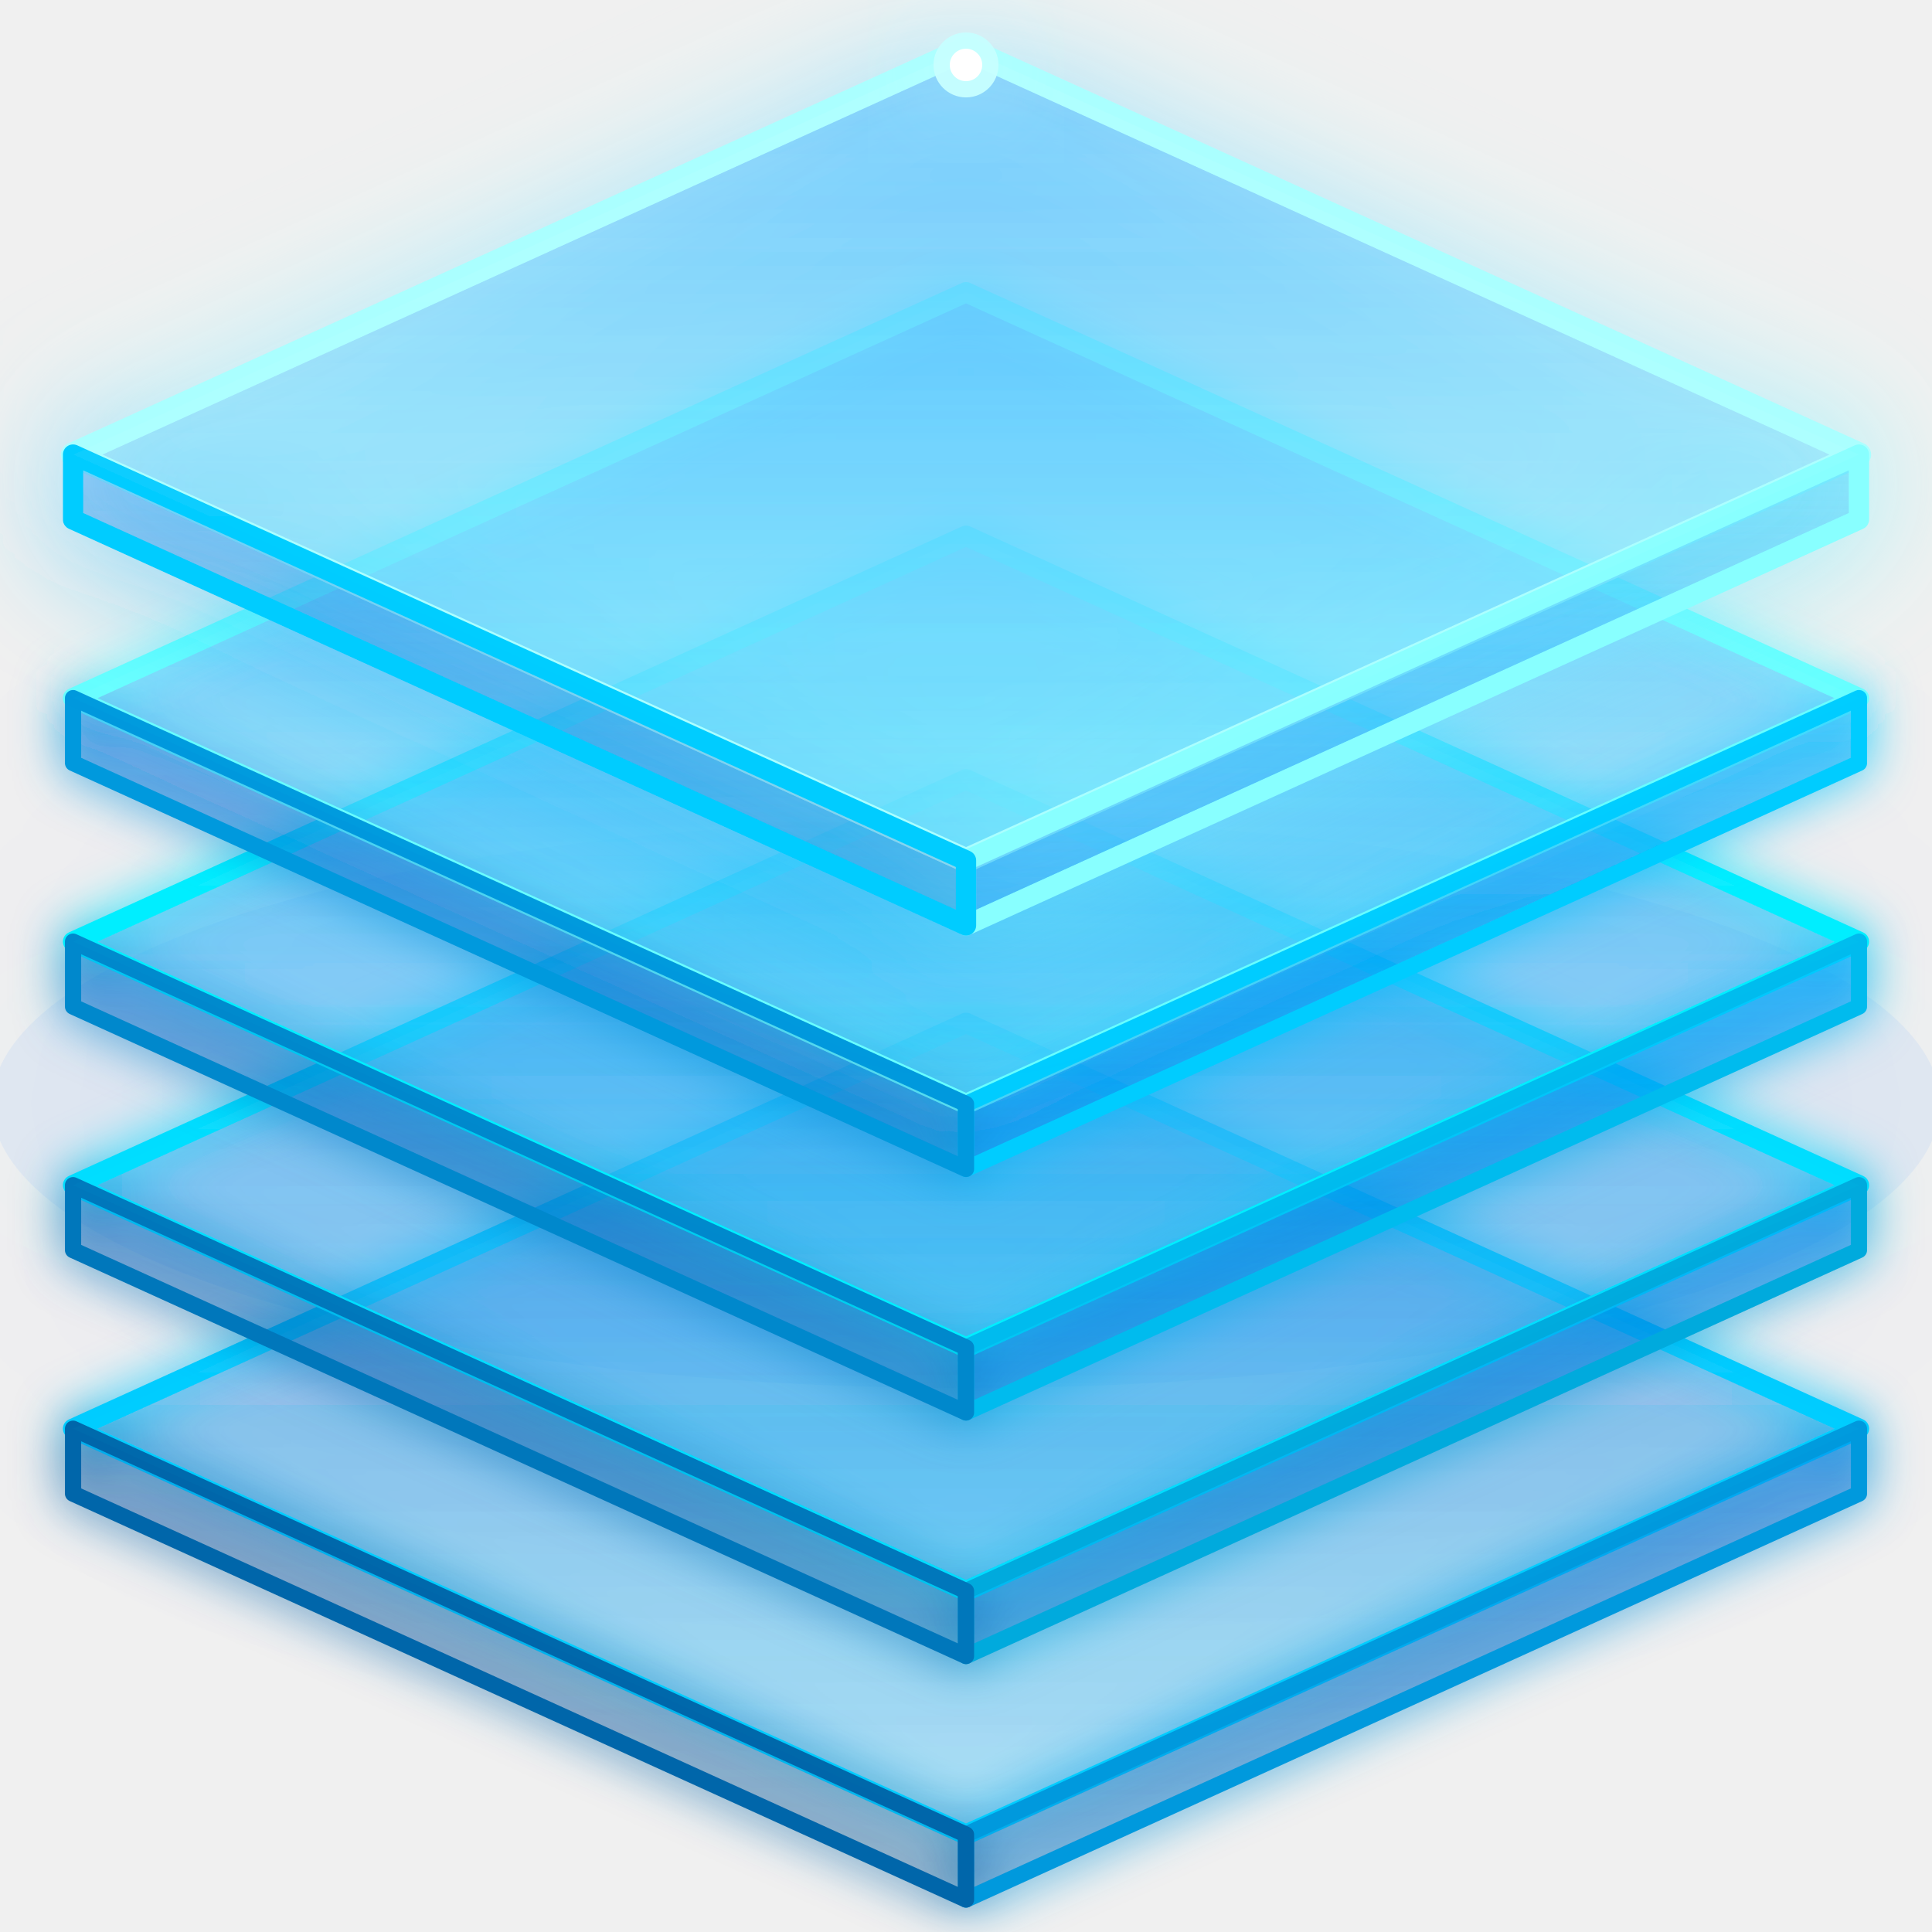
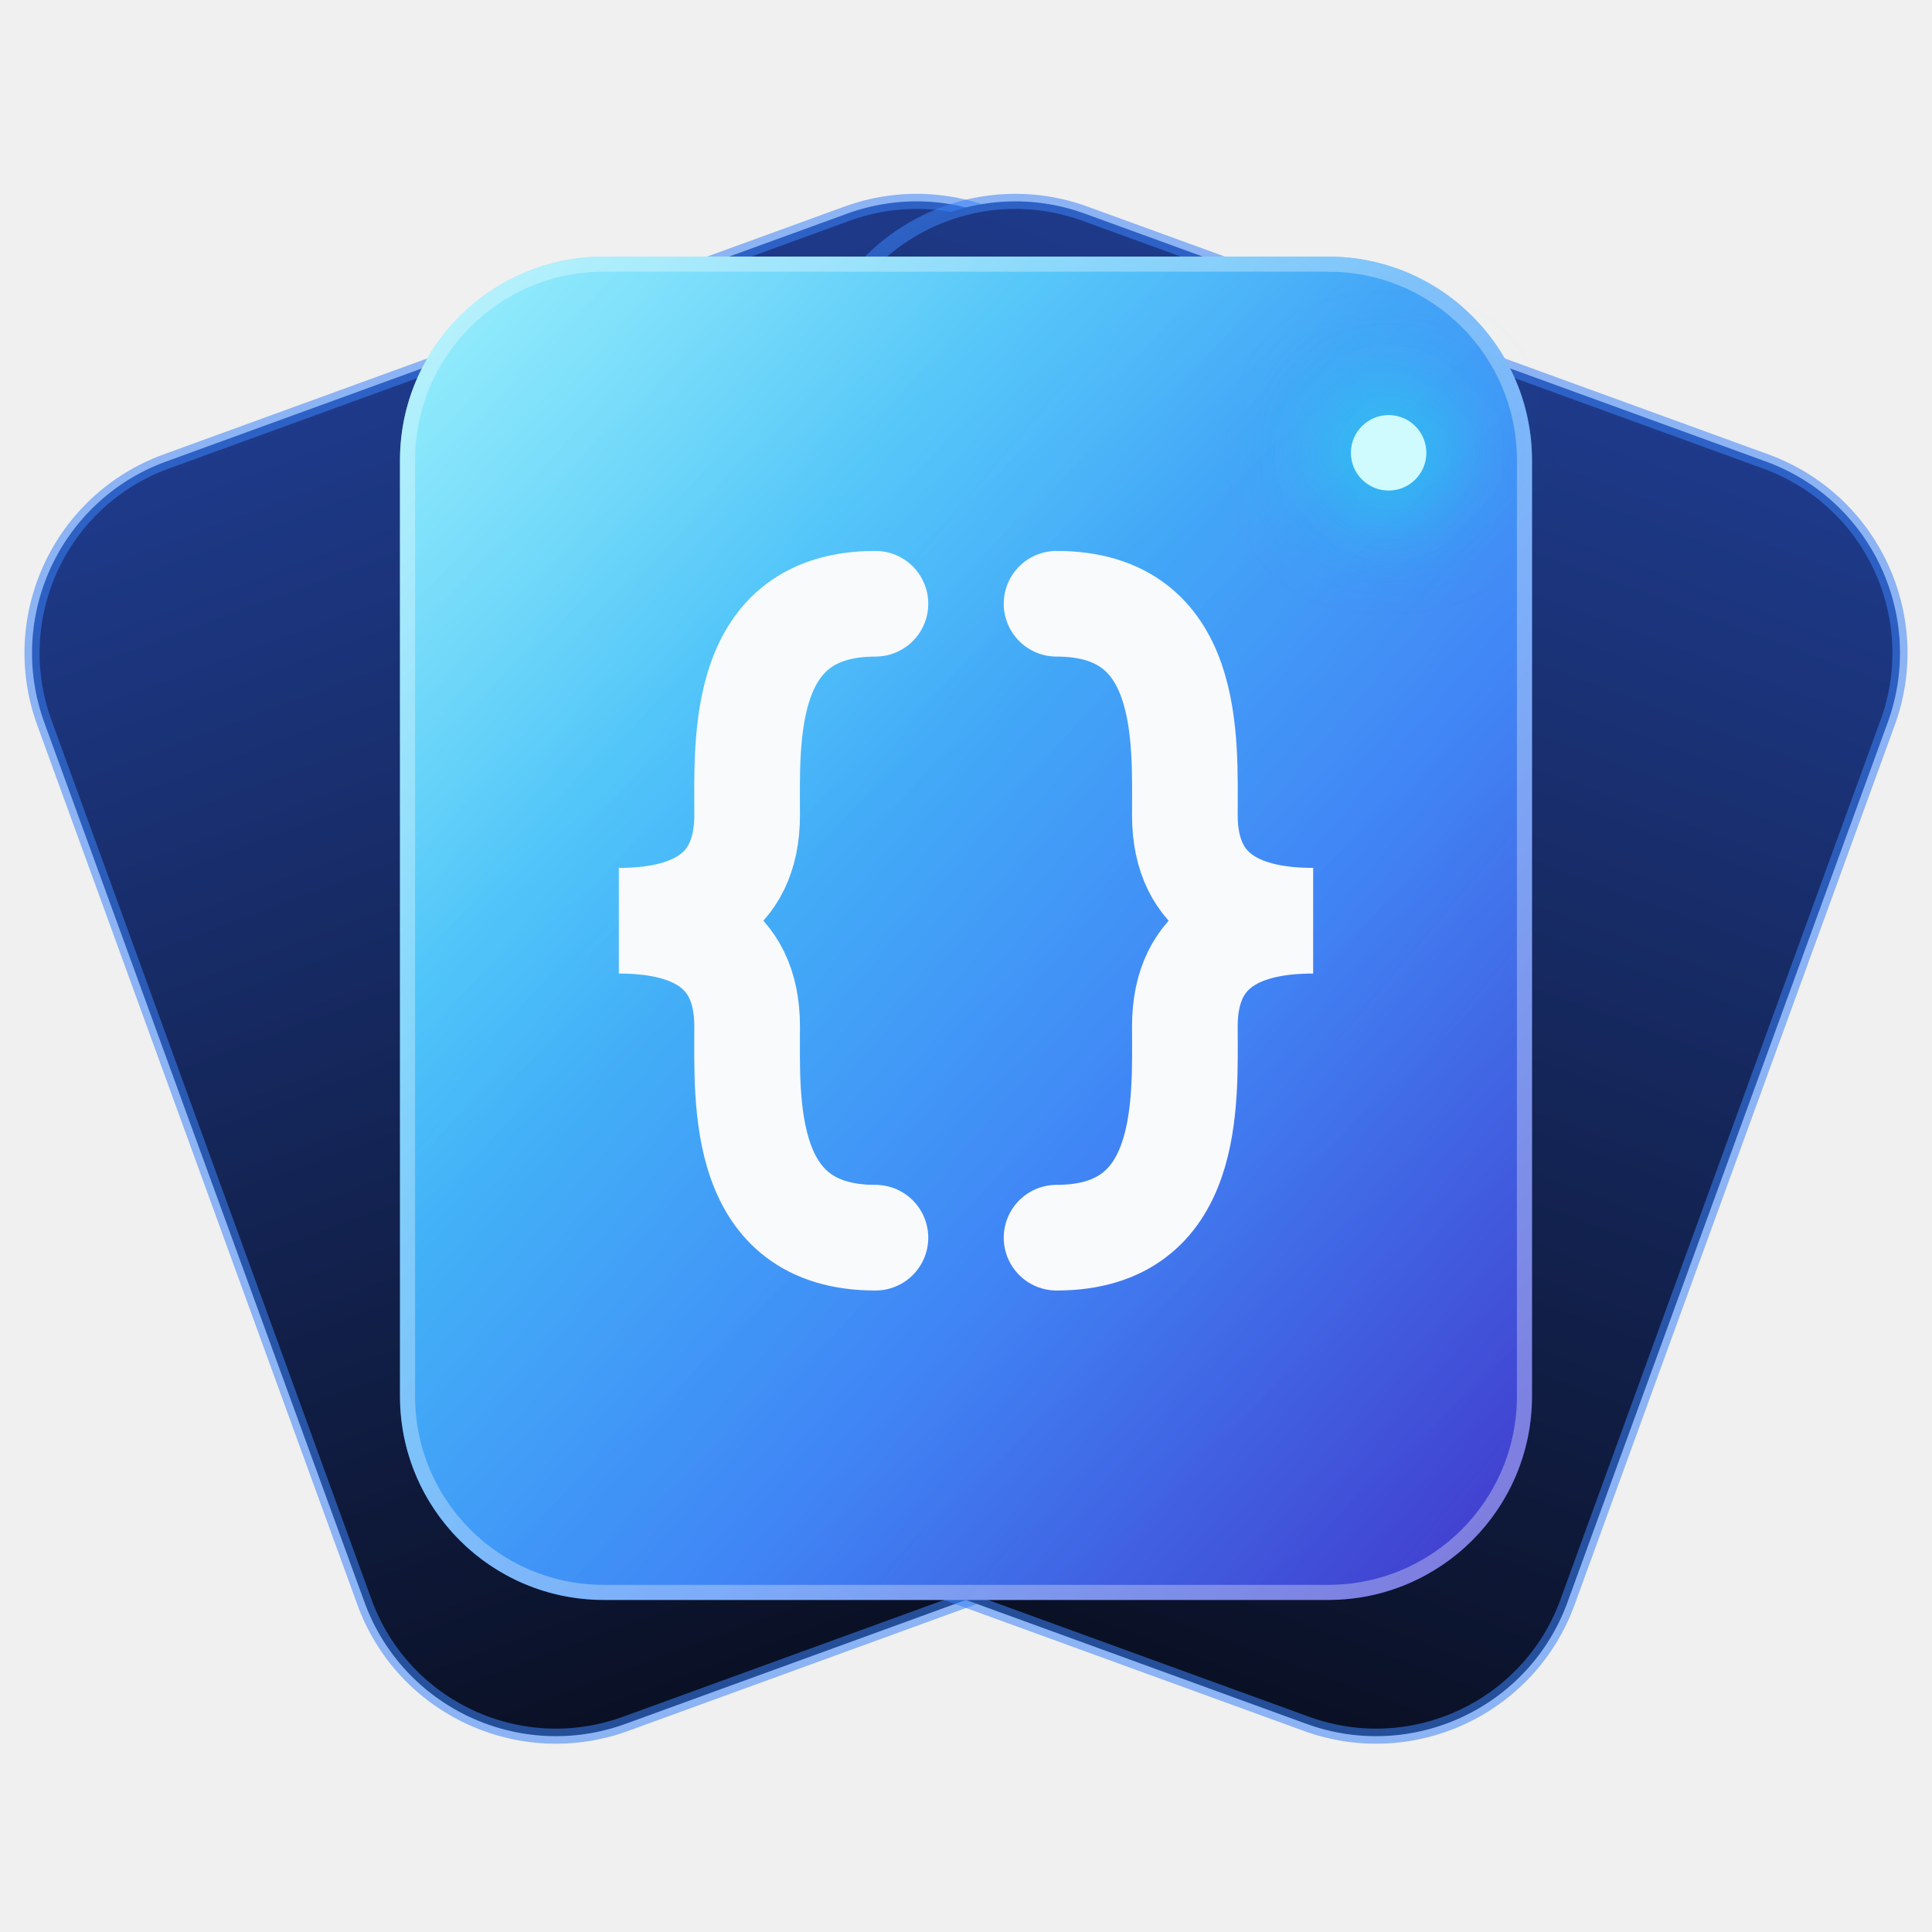
- <svg xmlns="http://www.w3.org/2000/svg" id="logoSvg" width="238" height="238" viewBox="81 114 238 238">
+ <svg xmlns="http://www.w3.org/2000/svg" width="512" height="512" viewBox="0 0 512 512">
  <defs>
-     <filter id="glow" x="-50%" y="-50%" width="200%" height="200%">
-       <feGaussianBlur stdDeviation="3" result="blur" />
-       <feMerge>
-         <feMergeNode in="blur" />
-         <feMergeNode in="SourceGraphic" />
-       </feMerge>
+     <linearGradient id="front" x1="0" y1="0" x2="1" y2="1">
+       <stop offset="0" stop-color="#67e8f9" />
+       <stop offset=".28" stop-color="#38bdf8" />
+       <stop offset=".64" stop-color="#3b82f6" />
+       <stop offset="1" stop-color="#4338ca" />
+     </linearGradient>
+     <linearGradient id="back" x1="0" y1="0" x2="0" y2="1">
+       <stop offset="0" stop-color="#1e3a8a" />
+       <stop offset="1" stop-color="#0a1024" />
+     </linearGradient>
+     <linearGradient id="sheen" x1="0" y1="0" x2=".8" y2="1">
+       <stop offset="0" stop-color="#fff" stop-opacity=".34" />
+       <stop offset=".45" stop-color="#fff" stop-opacity=".05" />
+       <stop offset="1" stop-color="#fff" stop-opacity="0" />
+     </linearGradient>
+     <filter id="dot-glow" x="-200%" y="-200%" width="500%" height="500%">
+       <feGaussianBlur stdDeviation="10" />
    </filter>
-     <filter id="glow-top" x="-100%" y="-100%" width="300%" height="300%">
-       <feGaussianBlur stdDeviation="8" result="blur" />
-       <feMerge>
-         <feMergeNode in="blur" />
-         <feMergeNode in="SourceGraphic" />
-       </feMerge>
-     </filter>
-     <filter id="glow-bg" x="-100%" y="-100%" width="300%" height="300%">
-       <feGaussianBlur stdDeviation="30" result="blur" />
-       <feMerge>
-         <feMergeNode in="blur" />
-         <feMergeNode in="SourceGraphic" />
-       </feMerge>
-     </filter>
-     <linearGradient id="top1" x1="0.5" y1="1" x2="0.5" y2="0">
-       <stop offset="0%" stop-color="rgba(0,180,255,0.15)" />
-       <stop offset="100%" stop-color="rgba(0,80,200,0.30)" />
-     </linearGradient>
-     <linearGradient id="top2" x1="0.5" y1="1" x2="0.5" y2="0">
-       <stop offset="0%" stop-color="rgba(30,200,255,0.18)" />
-       <stop offset="100%" stop-color="rgba(0,100,220,0.35)" />
-     </linearGradient>
-     <linearGradient id="top3" x1="0.5" y1="1" x2="0.5" y2="0">
-       <stop offset="0%" stop-color="rgba(60,220,255,0.22)" />
-       <stop offset="100%" stop-color="rgba(0,120,240,0.40)" />
-     </linearGradient>
-     <linearGradient id="top4" x1="0.5" y1="1" x2="0.5" y2="0">
-       <stop offset="0%" stop-color="rgba(100,240,255,0.26)" />
-       <stop offset="100%" stop-color="rgba(30,150,255,0.48)" />
-     </linearGradient>
-     <linearGradient id="top5" x1="0.5" y1="1" x2="0.5" y2="0">
-       <stop offset="0%" stop-color="rgba(150,255,255,0.32)" />
-       <stop offset="100%" stop-color="rgba(60,180,255,0.55)" />
-     </linearGradient>
-     <linearGradient id="r1" x1="0" y1="0" x2="0" y2="1">
-       <stop offset="0%" stop-color="rgba(0,100,220,0.35)" />
-       <stop offset="100%" stop-color="rgba(0,50,160,0.18)" />
-     </linearGradient>
-     <linearGradient id="r2" x1="0" y1="0" x2="0" y2="1">
-       <stop offset="0%" stop-color="rgba(0,130,240,0.40)" />
-       <stop offset="100%" stop-color="rgba(0,70,190,0.22)" />
-     </linearGradient>
-     <linearGradient id="r3" x1="0" y1="0" x2="0" y2="1">
-       <stop offset="0%" stop-color="rgba(0,160,255,0.46)" />
-       <stop offset="100%" stop-color="rgba(0,90,210,0.26)" />
-     </linearGradient>
-     <linearGradient id="r4" x1="0" y1="0" x2="0" y2="1">
-       <stop offset="0%" stop-color="rgba(30,190,255,0.52)" />
-       <stop offset="100%" stop-color="rgba(0,110,230,0.30)" />
-     </linearGradient>
-     <linearGradient id="r5" x1="0" y1="0" x2="0" y2="1">
-       <stop offset="0%" stop-color="rgba(80,220,255,0.58)" />
-       <stop offset="100%" stop-color="rgba(0,140,245,0.36)" />
-     </linearGradient>
-     <linearGradient id="l1" x1="0" y1="0" x2="0" y2="1">
-       <stop offset="0%" stop-color="rgba(0,50,160,0.20)" />
-       <stop offset="100%" stop-color="rgba(0,20,100,0.10)" />
-     </linearGradient>
-     <linearGradient id="l2" x1="0" y1="0" x2="0" y2="1">
-       <stop offset="0%" stop-color="rgba(0,70,190,0.24)" />
-       <stop offset="100%" stop-color="rgba(0,30,120,0.12)" />
-     </linearGradient>
-     <linearGradient id="l3" x1="0" y1="0" x2="0" y2="1">
-       <stop offset="0%" stop-color="rgba(0,90,210,0.28)" />
-       <stop offset="100%" stop-color="rgba(0,40,140,0.14)" />
-     </linearGradient>
-     <linearGradient id="l4" x1="0" y1="0" x2="0" y2="1">
-       <stop offset="0%" stop-color="rgba(0,110,230,0.32)" />
-       <stop offset="100%" stop-color="rgba(0,50,160,0.16)" />
-     </linearGradient>
-     <linearGradient id="l5" x1="0" y1="0" x2="0" y2="1">
-       <stop offset="0%" stop-color="rgba(0,140,245,0.38)" />
-       <stop offset="100%" stop-color="rgba(0,60,180,0.20)" />
-     </linearGradient>
-     <linearGradient id="shine" x1="0" y1="0" x2="0" y2="1">
-       <stop offset="0%" stop-color="rgba(255,255,255,0.30)" />
-       <stop offset="100%" stop-color="rgba(255,255,255,0)" />
-     </linearGradient>
  </defs>
-   <ellipse cx="200" cy="250" rx="120" ry="35" fill="rgba(0,100,255,0.06)" filter="url(#glow-bg)" />
-   <g filter="url(#glow)">
-     <polygon points="200,240 310,290 200,340 90,290" fill="url(#top1)" stroke="#00CCFF" stroke-width="2.5" stroke-linejoin="round" />
-     <polygon points="310,290 310,298 200,348 200,340" fill="url(#r1)" stroke="#0099DD" stroke-width="2" stroke-linejoin="round" />
-     <polygon points="90,290 200,340 200,348 90,298" fill="url(#l1)" stroke="#0066AA" stroke-width="2" stroke-linejoin="round" />
-     <polygon points="200,240 310,290 200,340 90,290" fill="url(#shine)" opacity="0.15" />
+   <g transform="translate(0 -28)">
+     <g transform="rotate(-20 256 452)">
+       <rect x="106" y="96" width="300" height="356" rx="54" fill="url(#back)" stroke="#3b82f6" stroke-opacity=".55" stroke-width="4" />
+     </g>
+     <g transform="rotate(20 256 452)">
+       <rect x="106" y="96" width="300" height="356" rx="54" fill="url(#back)" stroke="#3b82f6" stroke-opacity=".55" stroke-width="4" />
+     </g>
+     <rect x="106" y="96" width="300" height="356" rx="54" fill="url(#front)" />
+     <rect x="106" y="96" width="300" height="356" rx="54" fill="url(#sheen)" />
+     <rect x="108" y="98" width="296" height="352" rx="52" fill="none" stroke="#fff" stroke-opacity=".32" stroke-width="4" />
+     <g fill="none" stroke="#f8fafc" stroke-width="28" stroke-linecap="round">
+       <path d="M232 188 C 196 188 198 224 198 244 C 198 266 182 272 164 272 C 182 272 198 278 198 300 C 198 320 196 356 232 356" />
+       <path d="M280 188 C 316 188 314 224 314 244 C 314 266 330 272 348 272 C 330 272 314 278 314 300 C 314 320 316 356 280 356" />
+     </g>
+     <circle cx="368" cy="148" r="20" fill="#22d3ee" opacity=".55" filter="url(#dot-glow)" />
+     <circle cx="368" cy="148" r="10" fill="#cffafe" />
  </g>
-   <g filter="url(#glow)">
-     <polygon points="200,210 310,260 200,310 90,260" fill="url(#top2)" stroke="#00DDFF" stroke-width="2.5" stroke-linejoin="round" />
-     <polygon points="310,260 310,268 200,318 200,310" fill="url(#r2)" stroke="#00AADD" stroke-width="2" stroke-linejoin="round" />
-     <polygon points="90,260 200,310 200,318 90,268" fill="url(#l2)" stroke="#0077BB" stroke-width="2" stroke-linejoin="round" />
-     <polygon points="200,210 310,260 200,310 90,260" fill="url(#shine)" opacity="0.15" />
-   </g>
-   <g filter="url(#glow)">
-     <polygon points="200,180 310,230 200,280 90,230" fill="url(#top3)" stroke="#00EEFF" stroke-width="2.5" stroke-linejoin="round" />
-     <polygon points="310,230 310,238 200,288 200,280" fill="url(#r3)" stroke="#00BBEE" stroke-width="2" stroke-linejoin="round" />
-     <polygon points="90,230 200,280 200,288 90,238" fill="url(#l3)" stroke="#0088CC" stroke-width="2" stroke-linejoin="round" />
-     <polygon points="200,180 310,230 200,280 90,230" fill="url(#shine)" opacity="0.15" />
-   </g>
-   <g filter="url(#glow)">
-     <polygon points="200,150 310,200 200,250 90,200" fill="url(#top4)" stroke="#66FFFF" stroke-width="2.5" stroke-linejoin="round" />
-     <polygon points="310,200 310,208 200,258 200,250" fill="url(#r4)" stroke="#00CCFF" stroke-width="2" stroke-linejoin="round" />
-     <polygon points="90,200 200,250 200,258 90,208" fill="url(#l4)" stroke="#0099DD" stroke-width="2" stroke-linejoin="round" />
-     <polygon points="200,150 310,200 200,250 90,200" fill="url(#shine)" opacity="0.15" />
-   </g>
-   <g filter="url(#glow-top)">
-     <polygon points="200,120 310,170 200,220 90,170" fill="url(#top5)" stroke="#AAFFFF" stroke-width="3" stroke-linejoin="round" />
-     <polygon points="310,170 310,178 200,228 200,220" fill="url(#r5)" stroke="#88FFFF" stroke-width="2.5" stroke-linejoin="round" />
-     <polygon points="90,170 200,220 200,228 90,178" fill="url(#l5)" stroke="#00CCFF" stroke-width="2.5" stroke-linejoin="round" />
-     <polygon points="200,120 310,170 200,220 90,170" fill="url(#shine)" opacity="0.20" />
-   </g>
-   <circle cx="200" cy="122" r="4" fill="rgba(200,255,255,0.95)" filter="url(#glow-top)" />
-   <circle cx="200" cy="122" r="2" fill="white" />
</svg>
